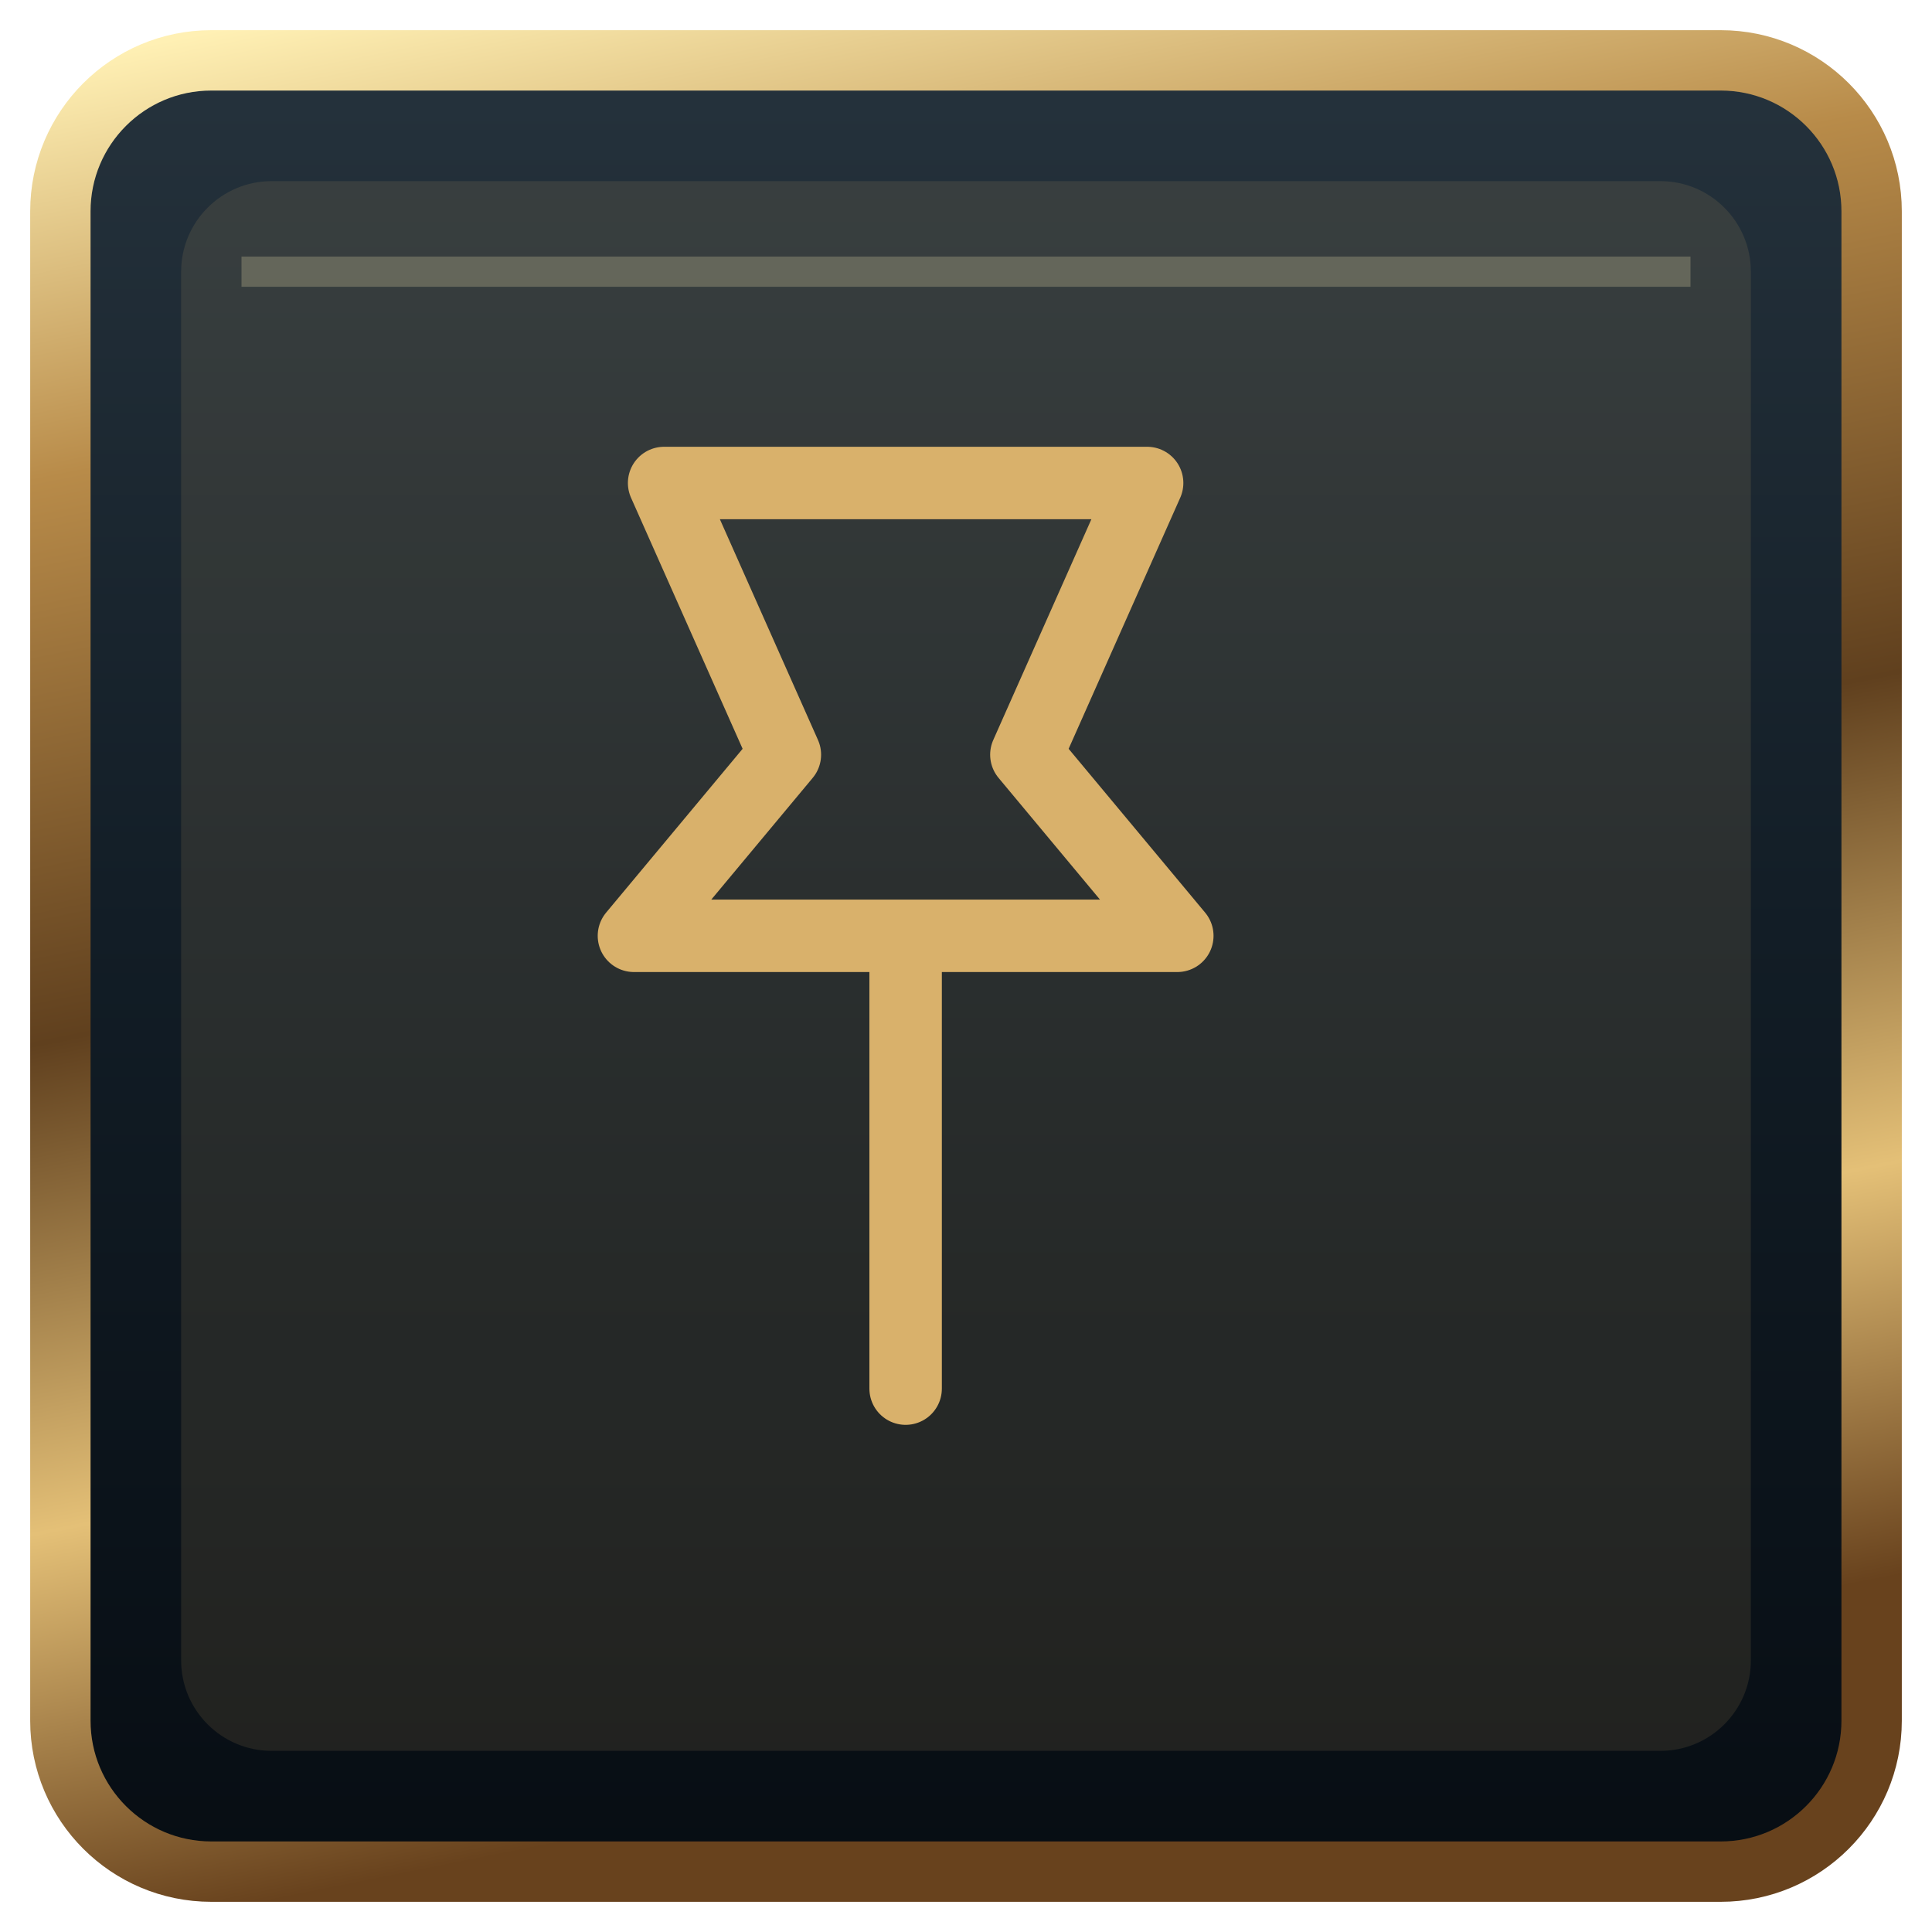
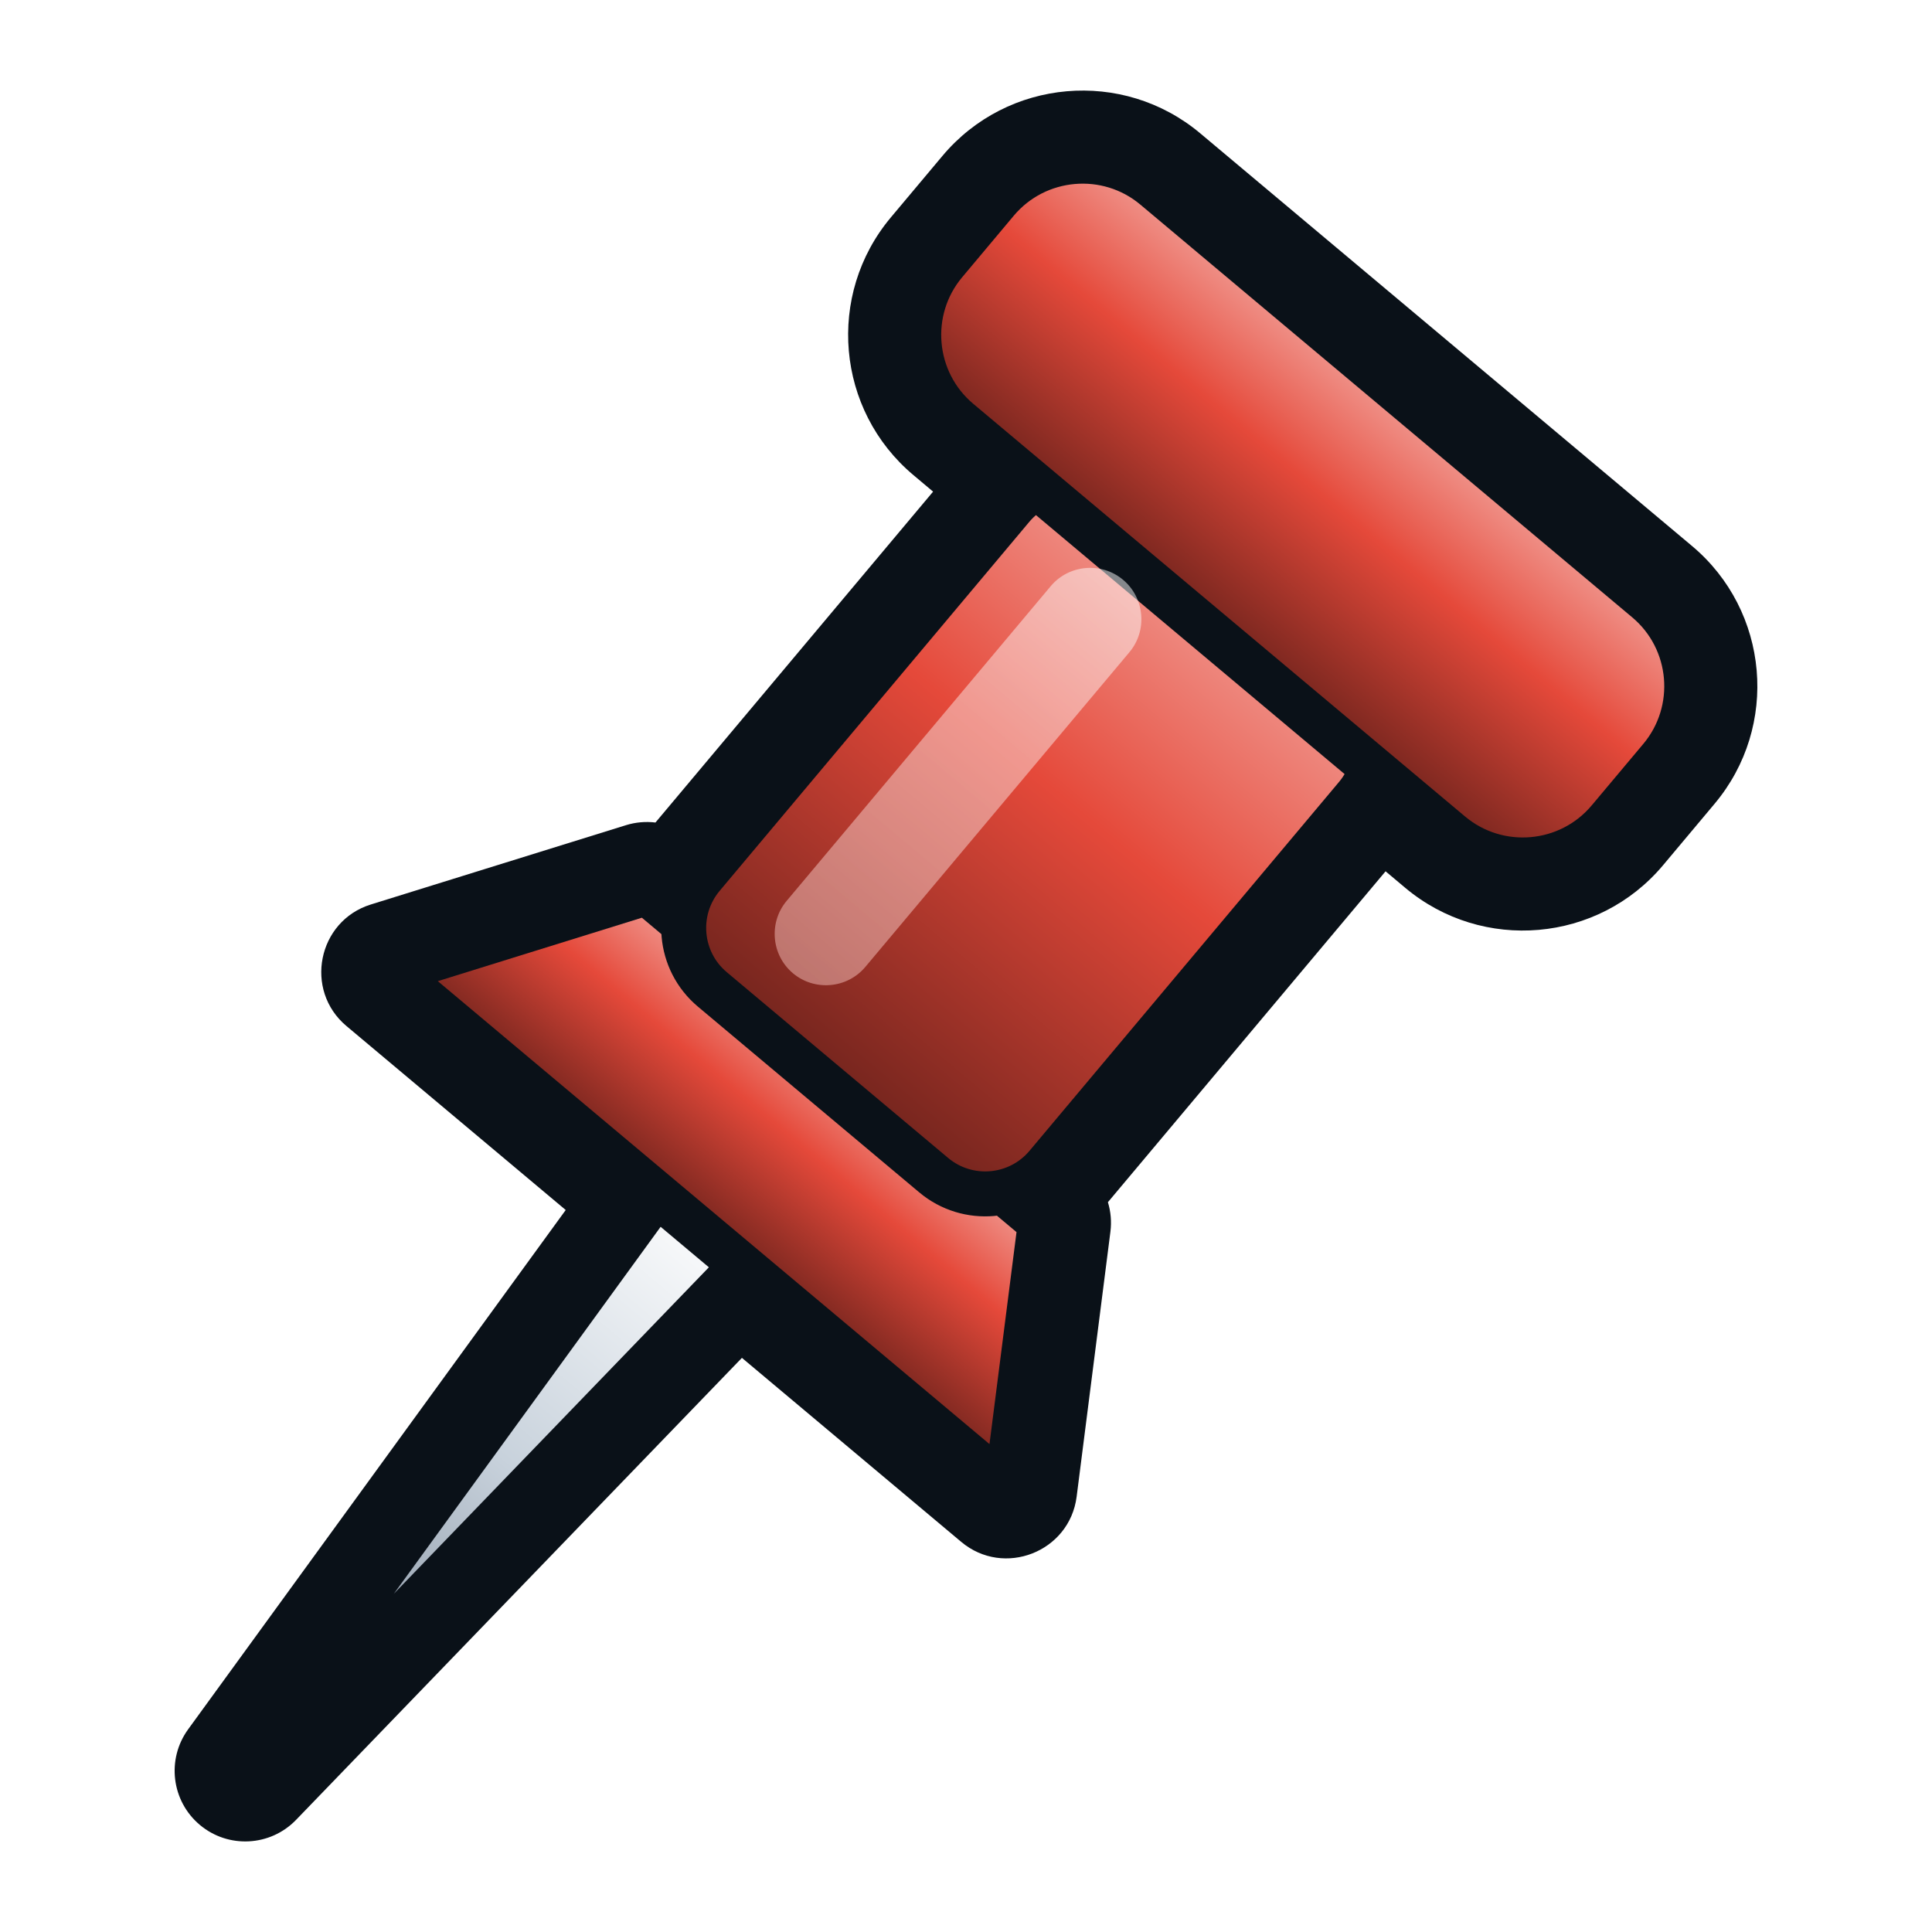
<svg xmlns="http://www.w3.org/2000/svg" width="64" height="64" viewBox="0 0 64 64">
  <defs>
-     <linearGradient id="gold" x2="0.2" y2="1">
-       <stop stop-color="#fff0b4" />
-       <stop offset=".22" stop-color="#b88b49" />
-       <stop offset=".52" stop-color="#60401e" />
-       <stop offset=".78" stop-color="#e4c077" />
-       <stop offset="1" stop-color="#68421d" />
+     <linearGradient id="linear-gradient-1" x1="23.846" y1="39.925" x2="8.125" y2="58.661" gradientUnits="userSpaceOnUse">
+       <stop offset="0" stop-color="#ffffff" />
+       <stop offset="0.45" stop-color="#c8d2dc" />
+       <stop offset="1" stop-color="#6b7889" />
    </linearGradient>
-     <linearGradient id="dark" x2="0" y2="1">
-       <stop stop-color="#25323c" />
-       <stop offset=".48" stop-color="#121d26" />
-       <stop offset="1" stop-color="#070d13" />
+     <linearGradient id="linear-gradient-2" x1="27.947" y1="35.038" x2="23.162" y2="40.74" gradientUnits="userSpaceOnUse">
+       <stop offset="0" stop-color="#f19b93" />
+       <stop offset="0.42" stop-color="#e5493a" />
+       <stop offset="1" stop-color="#72241d" />
    </linearGradient>
-     <linearGradient id="blue" x2="0" y2="1">
-       <stop stop-color="#8bb9df" />
-       <stop offset=".24" stop-color="#3e709d" />
-       <stop offset=".75" stop-color="#173957" />
-       <stop offset="1" stop-color="#0d1e30" />
+     <linearGradient id="linear-gradient-3" x1="40.933" y1="19.56" x2="27.263" y2="35.852" gradientUnits="userSpaceOnUse">
+       <stop offset="0" stop-color="#f19b93" />
+       <stop offset="0.42" stop-color="#e5493a" />
+       <stop offset="1" stop-color="#72241d" />
    </linearGradient>
-     <linearGradient id="red" x2="0" y2="1">
-       <stop stop-color="#ffc0ad" />
-       <stop offset=".3" stop-color="#e94c5b" />
-       <stop offset="1" stop-color="#7d1b30" />
+     <linearGradient id="linear-gradient-4" x1="46.402" y1="13.044" x2="39.908" y2="20.782" gradientUnits="userSpaceOnUse">
+       <stop offset="0" stop-color="#f19b93" />
+       <stop offset="0.42" stop-color="#e5493a" />
+       <stop offset="1" stop-color="#72241d" />
    </linearGradient>
-     <linearGradient id="mana" x2="0" y2="1">
-       <stop stop-color="#bdeaff" />
-       <stop offset=".3" stop-color="#419ee6" />
-       <stop offset="1" stop-color="#174c92" />
-     </linearGradient>
-     <linearGradient id="amber" x2="0" y2="1">
-       <stop stop-color="#fff0a5" />
-       <stop offset=".3" stop-color="#dba13b" />
-       <stop offset="1" stop-color="#8e5217" />
-     </linearGradient>
-     <linearGradient id="purple" x2="0" y2="1">
-       <stop stop-color="#f2cfff" />
-       <stop offset=".3" stop-color="#a56de5" />
-       <stop offset="1" stop-color="#4e267d" />
-     </linearGradient>
-     <linearGradient id="green" x2="0" y2="1">
-       <stop stop-color="#d3ffc0" />
-       <stop offset=".3" stop-color="#68c56a" />
-       <stop offset="1" stop-color="#245e35" />
+     <linearGradient id="linear-gradient-5" x1="37.204" y1="19.207" x2="26.268" y2="32.241" gradientUnits="userSpaceOnUse">
+       <stop offset="0" stop-color="#ffffff" />
+       <stop offset="1" stop-color="#f6bfba" />
    </linearGradient>
  </defs>
-   <rect x="2" y="2" width="60" height="60" rx="5" fill="url(#dark)" stroke="url(#gold)" stroke-width="2" />
-   <rect x="6" y="6" width="52" height="52" rx="3" fill="#d9b16b" opacity=".12" />
-   <path d="M8 9 H56" stroke="#fff0ba" opacity=".23" />
-   <g transform="translate(12 12)" stroke="#d9b16b" fill="none" stroke-width="2.4" stroke-linejoin="round" stroke-linecap="round">
-     <path d="M10 4 H26 L22 13 L27 19 H9 L14 13 Z M18 19 V34" />
+   <g id="Layer_1" data-name="Layer 1">
+     <g id="emblem">
+       <path id="halo" d="M31.22 5.164 C33.37 2.602 37.198 2.267 39.76 4.417 L56.051 18.087 C58.613 20.237 58.948 24.064 56.798 26.626 L55.09 28.663 C52.94 31.224 49.112 31.559 46.55 29.41 L45.899 28.863 L36.701 39.824 C36.796 40.136 36.826 40.468 36.784 40.802 L35.665 49.58 C35.431 51.411 33.255 52.263 31.841 51.076 L24.577 44.981 L9.808 60.285 C8.955 61.169 7.562 61.243 6.621 60.453 C5.679 59.663 5.51 58.279 6.233 57.285 L18.74 40.083 L11.476 33.988 C10.062 32.801 10.522 30.51 12.285 29.962 L20.736 27.335 C21.056 27.236 21.389 27.208 21.713 27.247 L30.91 16.286 L30.259 15.739 C27.697 13.59 27.362 9.762 29.512 7.2 Z" fill="#0a1118" />
+       <path id="needle" d="M22.542 38.831 L25.149 41.019 L8.125 58.661 Z" fill="url(#linear-gradient-1)" stroke="#0a1118" stroke-width="1.063" stroke-linejoin="round" />
+       <path id="collar" d="M12.98 32.196 L33.344 49.284 L34.463 40.506 L21.43 29.569 Z" fill="url(#linear-gradient-2)" stroke="#0a1118" stroke-width="1.489" stroke-linejoin="round" />
+       <path id="body" d="M37.268 16.485 L44.599 22.636 C45.723 23.58 45.87 25.257 44.927 26.382 L34.674 38.6 C33.731 39.724 32.053 39.871 30.929 38.928 L23.598 32.776 C22.473 31.833 22.327 30.155 23.27 29.031 L33.523 16.812 C34.466 15.688 36.144 15.541 37.268 16.485 Z" fill="url(#linear-gradient-3)" stroke="#0a1118" stroke-width="1.489" stroke-linejoin="round" />
+       <path id="cap" d="M38.256 6.209 L54.547 19.879 C56.12 21.198 56.325 23.55 55.006 25.122 L53.297 27.159 C51.978 28.731 49.626 28.937 48.054 27.618 L31.762 13.947 C30.19 12.628 29.984 10.276 31.304 8.704 L33.012 6.667 C34.332 5.095 36.684 4.889 38.256 6.209 Z" fill="url(#linear-gradient-4)" stroke="#0a1118" stroke-width="1.489" stroke-linejoin="round" />
+       <path id="shine" d="M37.204 19.207 L37.204 19.207 C37.921 19.809 38.015 20.888 37.414 21.604 L28.665 32.031 C28.063 32.748 26.985 32.842 26.268 32.241 L26.268 32.241 C25.551 31.639 25.457 30.561 26.058 29.844 L34.807 19.417 C35.409 18.7 36.487 18.606 37.204 19.207 Z" fill="url(#linear-gradient-5)" opacity="0.5" />
+     </g>
  </g>
</svg>
